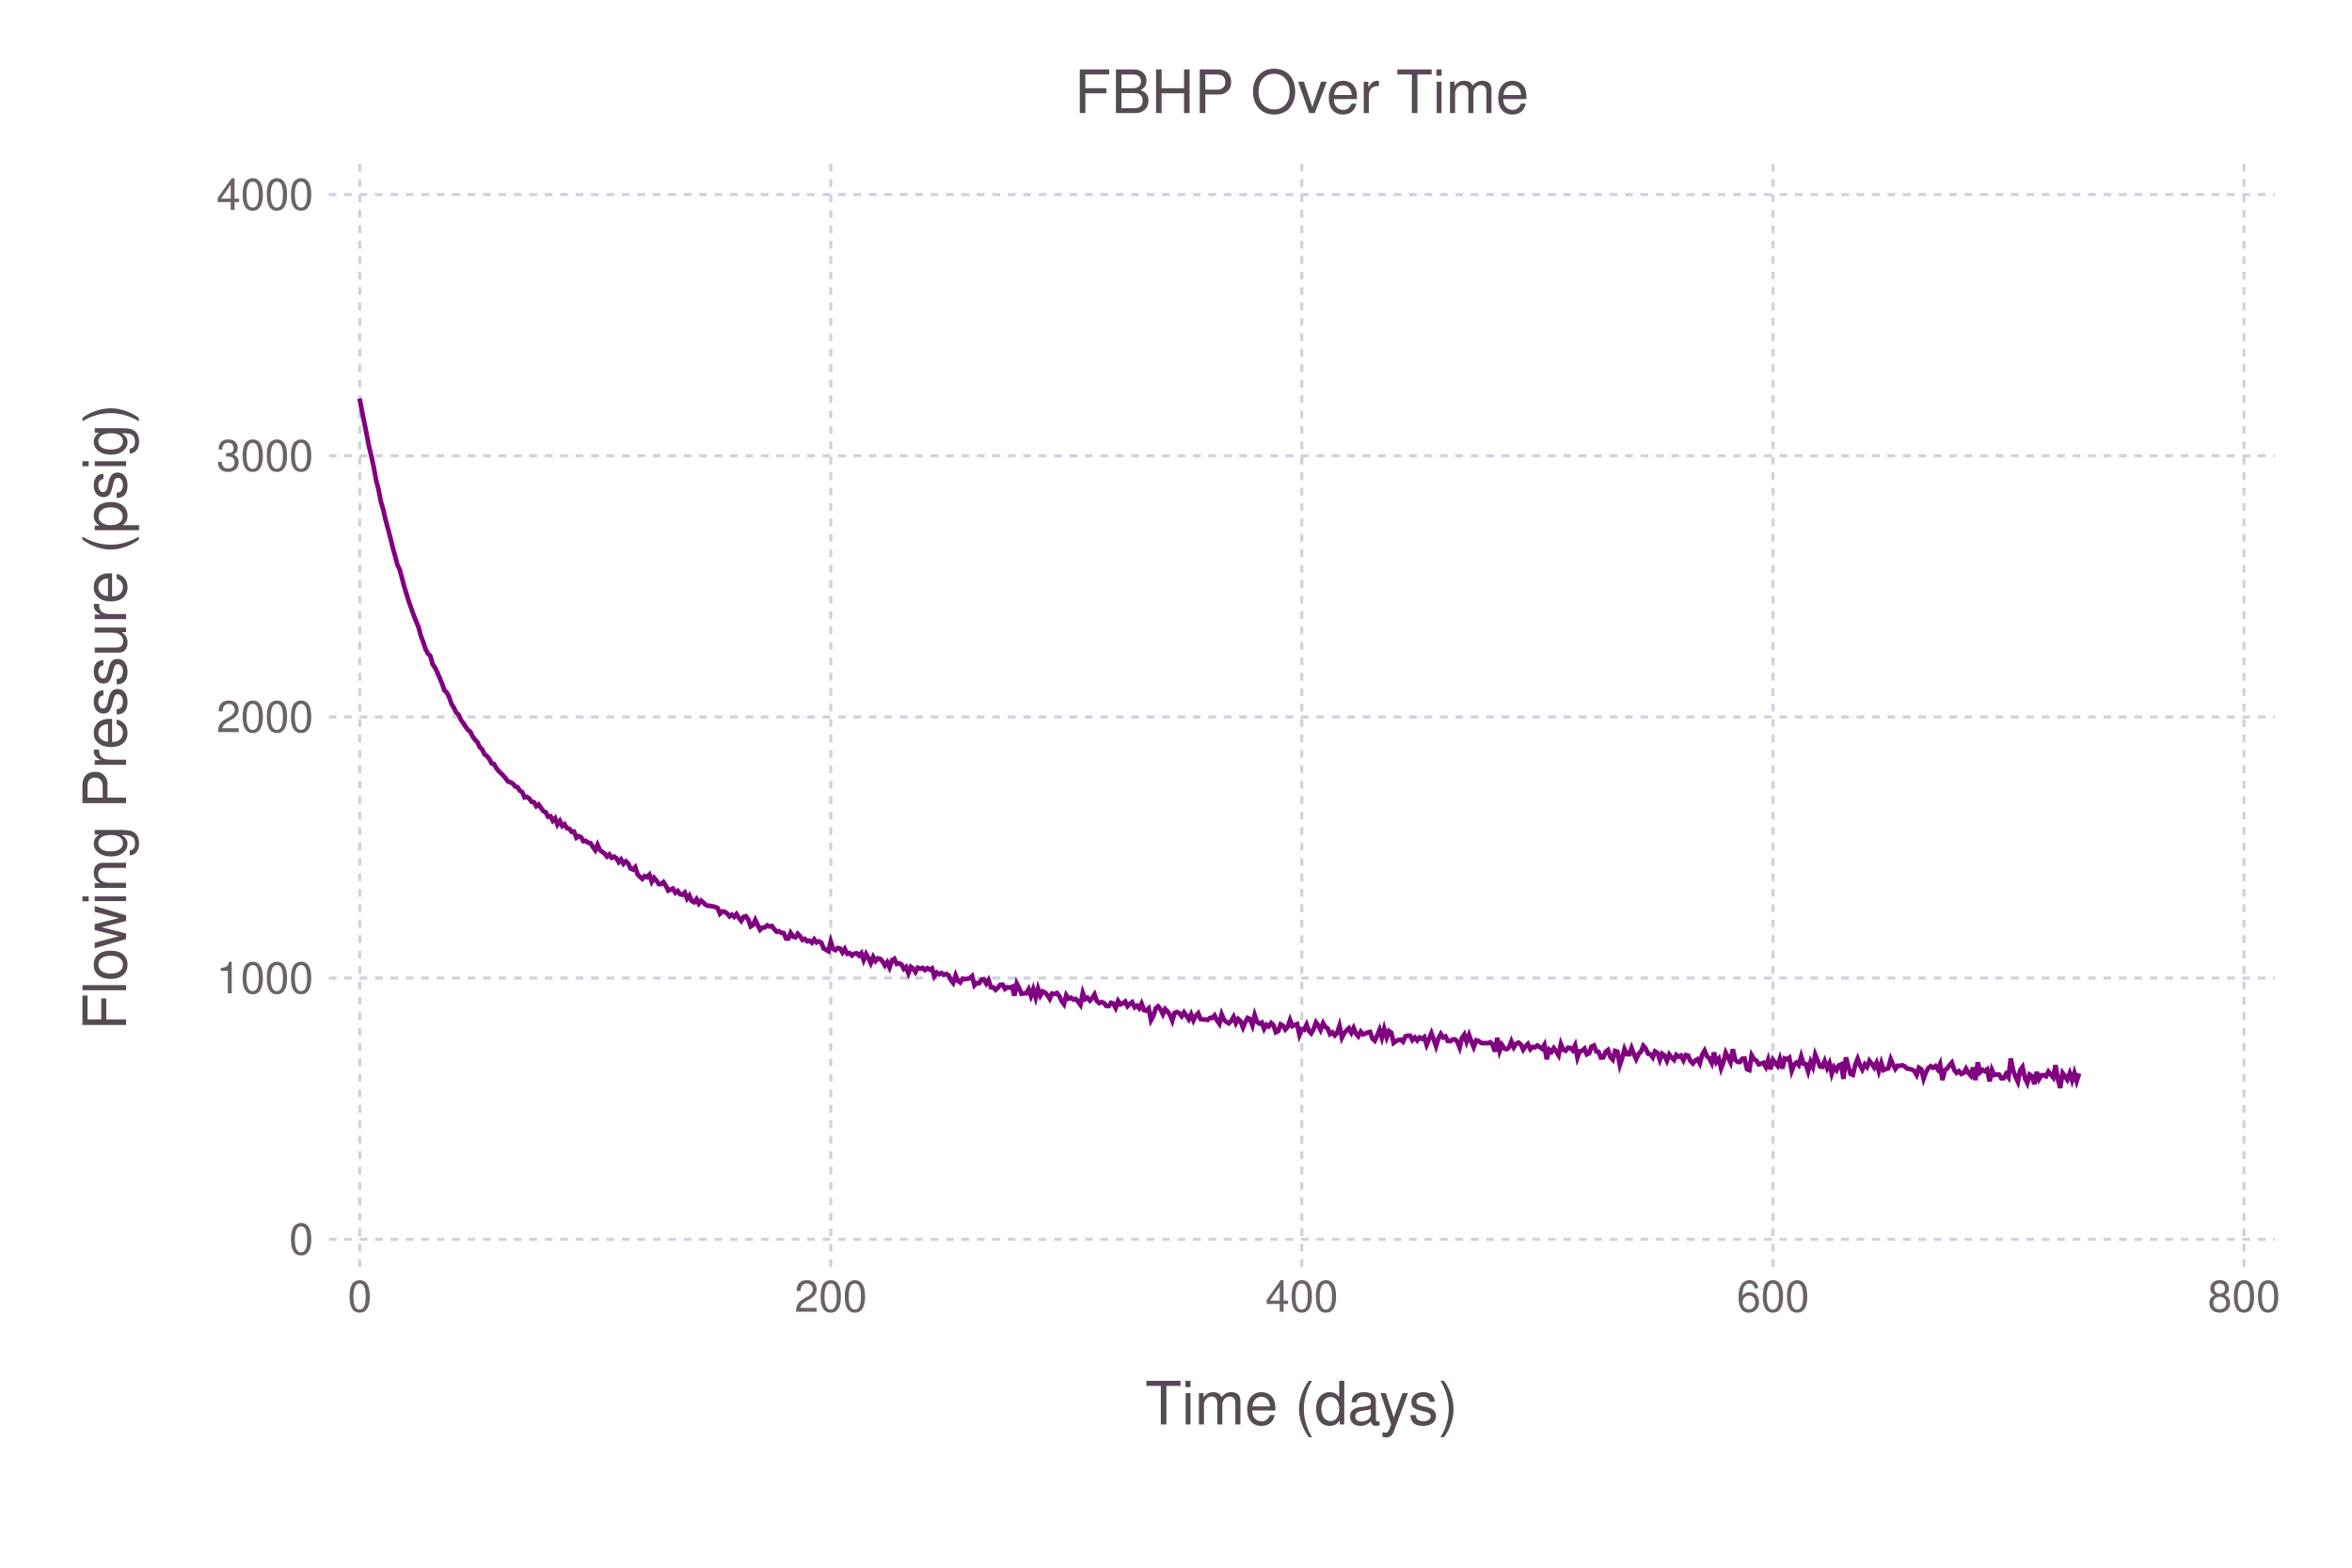
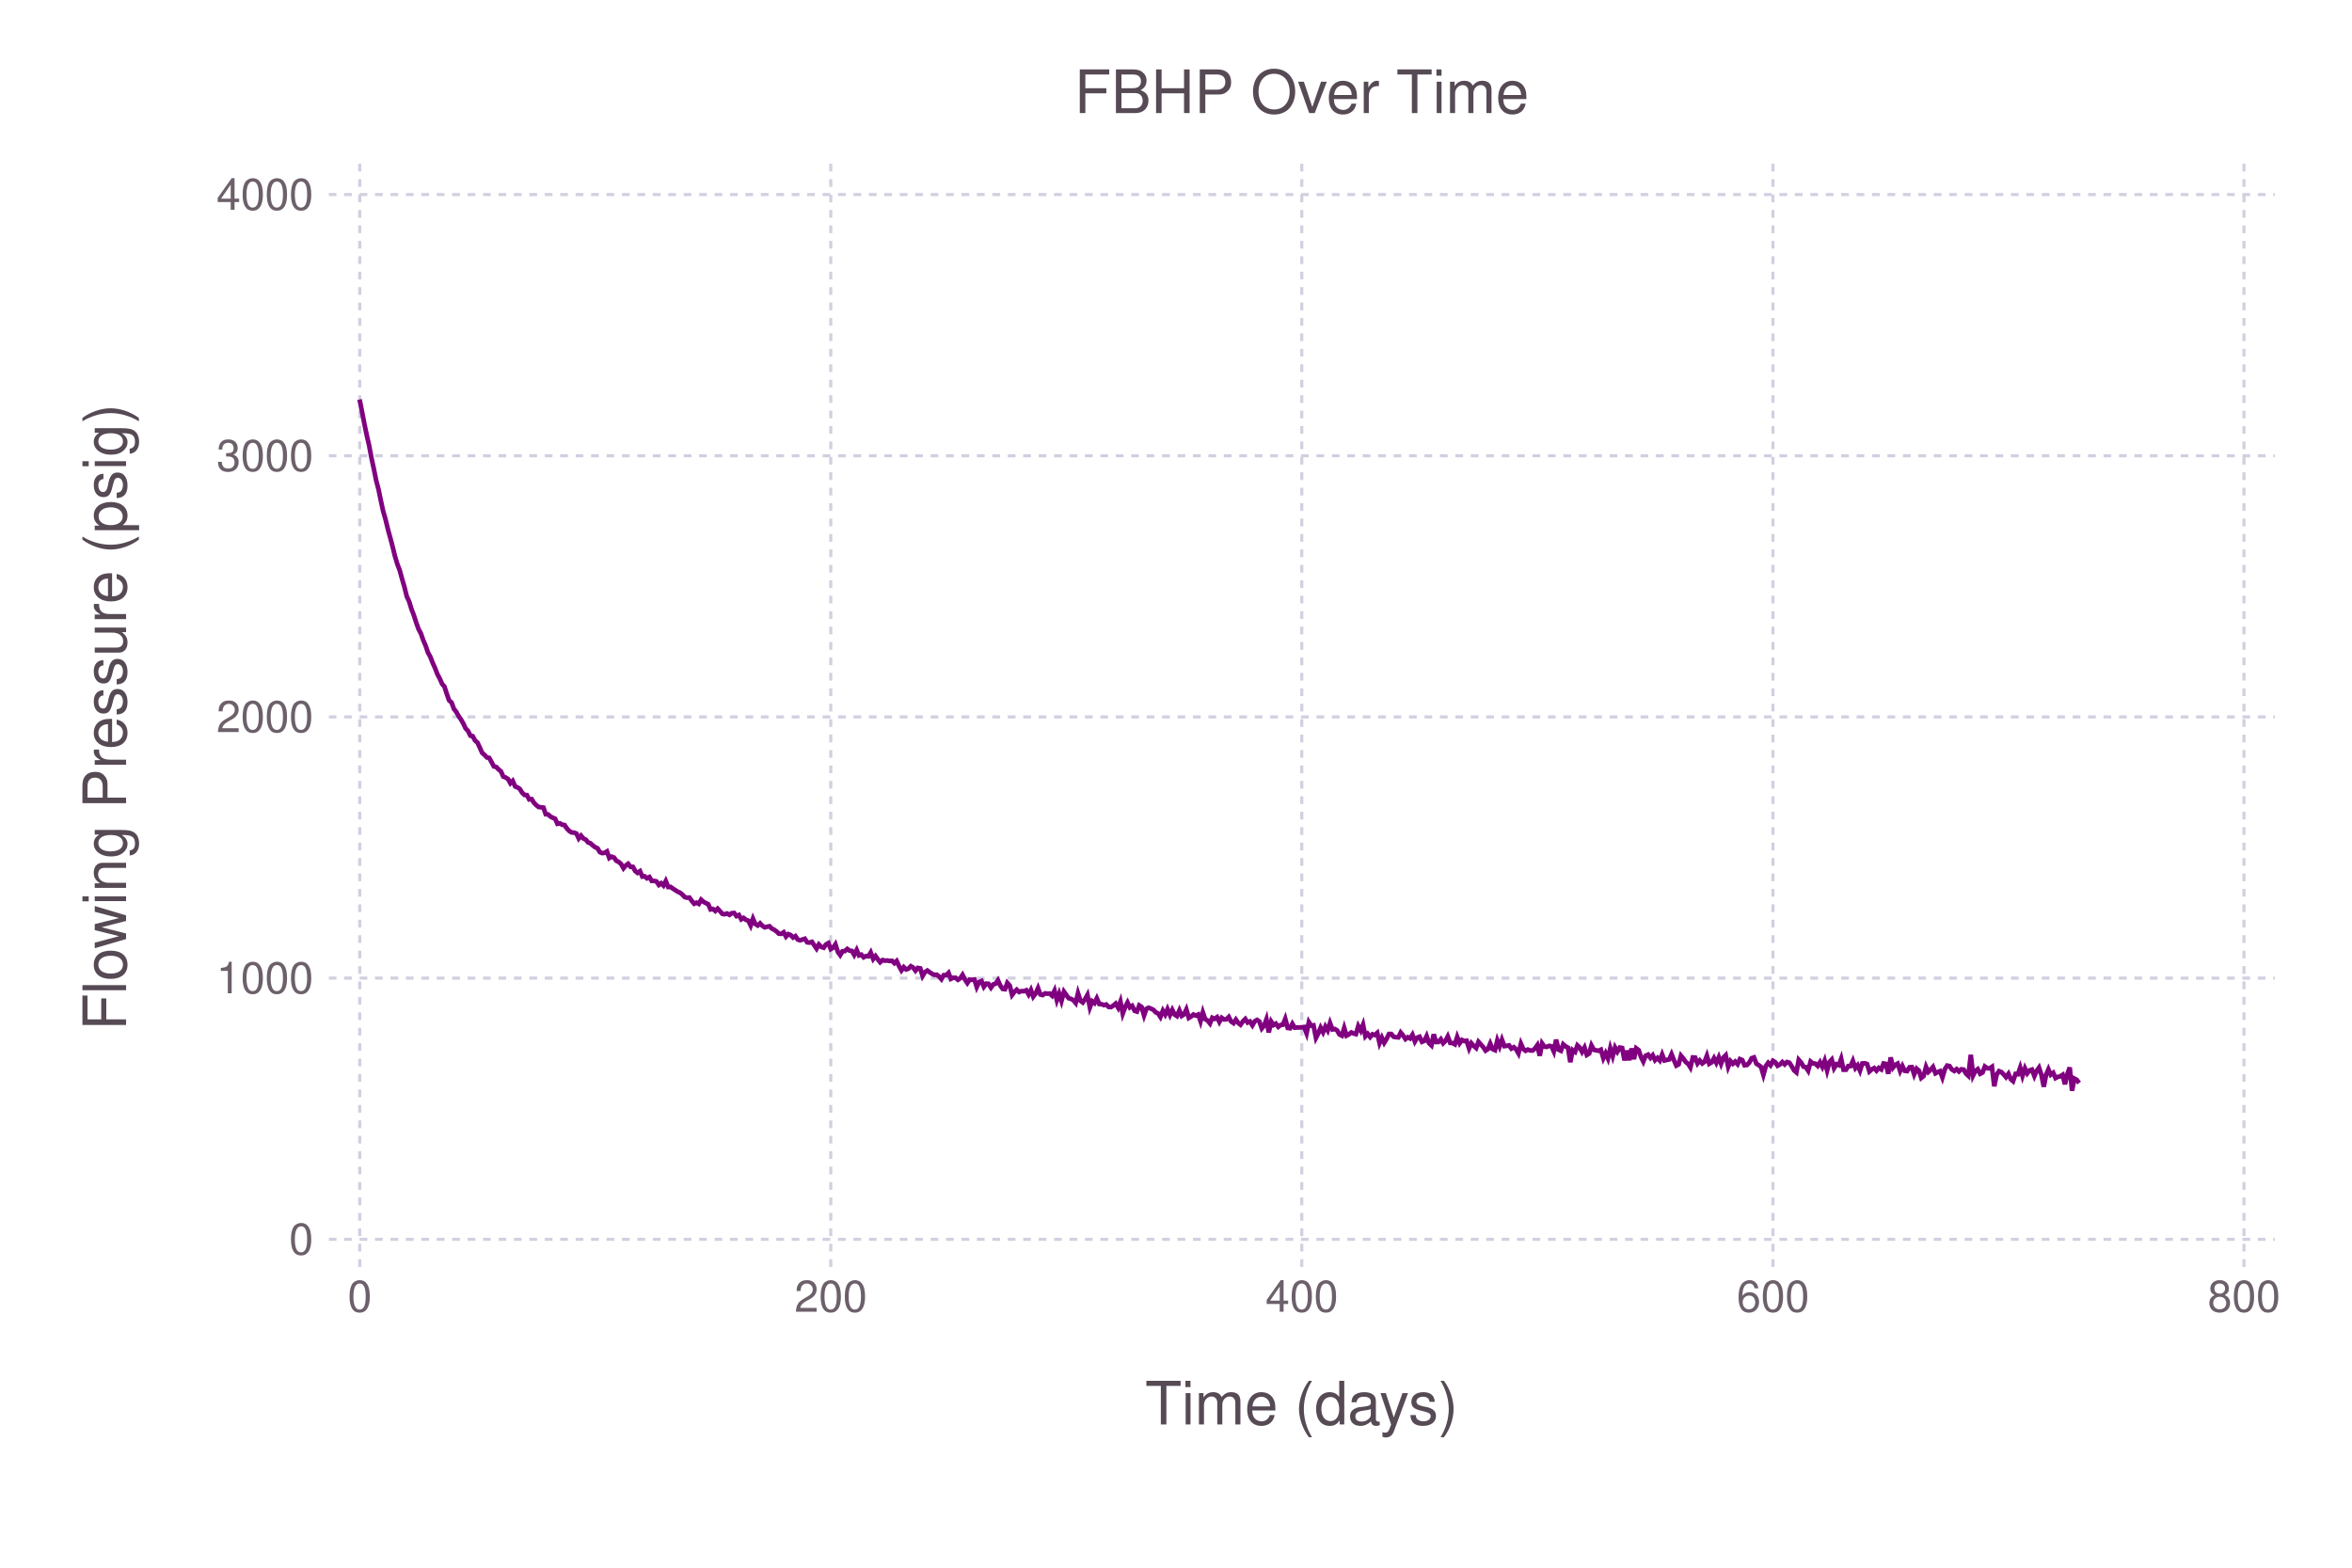
<svg xmlns="http://www.w3.org/2000/svg" version="1.2" width="152.4mm" height="101.6mm" viewBox="0 0 152.4 101.6" stroke="none" fill="#000000" stroke-width="0.3" font-size="3.88">
  <defs>
    <marker id="arrow" markerWidth="15" markerHeight="7" refX="5" refY="3.5" orient="auto" markerUnits="strokeWidth">
      <path d="M0,0 L15,3.5 L0,7 z" stroke="context-stroke" fill="context-stroke" />
    </marker>
  </defs>
-   <g class="plotroot xscalable yscalable" id="img-ad771865-1">
-     <g font-size="3.88" font-family="'PT Sans','Helvetica Neue','Helvetica',sans-serif" fill="#564A55" stroke="#000000" stroke-opacity="0.000" id="img-ad771865-2">
+   <g class="plotroot xscalable yscalable" id="img-c7d6ffb0-1">
+     <g font-size="3.88" font-family="'PT Sans','Helvetica Neue','Helvetica',sans-serif" fill="#564A55" stroke="#000000" stroke-opacity="0.000" id="img-c7d6ffb0-2">
      <g transform="translate(84.35,89.99)">
        <g class="primitive">
          <text text-anchor="middle" dy="0.6em">Time (days)</text>
        </g>
      </g>
    </g>
-     <g class="guide xlabels" font-size="2.82" font-family="'PT Sans Caption','Helvetica Neue','Helvetica',sans-serif" fill="#6C606B" id="img-ad771865-3">
+     <g class="guide xlabels" font-size="2.82" font-family="'PT Sans Caption','Helvetica Neue','Helvetica',sans-serif" fill="#6C606B" id="img-c7d6ffb0-3">
      <g transform="translate(23.31,83.32)">
        <g class="primitive">
          <text text-anchor="middle" dy="0.6em">0</text>
        </g>
      </g>
      <g transform="translate(53.83,83.32)">
        <g class="primitive">
          <text text-anchor="middle" dy="0.6em">200</text>
        </g>
      </g>
      <g transform="translate(84.35,83.32)">
        <g class="primitive">
          <text text-anchor="middle" dy="0.6em">400</text>
        </g>
      </g>
      <g transform="translate(114.88,83.32)">
        <g class="primitive">
          <text text-anchor="middle" dy="0.6em">600</text>
        </g>
      </g>
      <g transform="translate(145.4,83.32)">
        <g class="primitive">
          <text text-anchor="middle" dy="0.6em">800</text>
        </g>
      </g>
    </g>
-     <g clip-path="url(#img-ad771865-4)">
-       <g id="img-ad771865-5">
-         <g pointer-events="visible" stroke-width="0.3" fill="#000000" fill-opacity="0.000" stroke="#000000" stroke-opacity="0.000" class="guide background" id="img-ad771865-6">
-           <g transform="translate(84.35,46.46)" id="img-ad771865-7">
+     <g clip-path="url(#img-c7d6ffb0-4)">
+       <g id="img-c7d6ffb0-5">
+         <g pointer-events="visible" stroke-width="0.3" fill="#000000" fill-opacity="0.000" stroke="#000000" stroke-opacity="0.000" class="guide background" id="img-c7d6ffb0-6">
+           <g transform="translate(84.35,46.46)" id="img-c7d6ffb0-7">
            <path d="M-63.05,-35.85 L 63.05 -35.85 63.05 35.85 -63.05 35.85 z" class="primitive" />
          </g>
        </g>
-         <g class="guide ygridlines xfixed" stroke-dasharray="0.5,0.5" stroke-width="0.2" stroke="#D0D0E0" id="img-ad771865-8">
-           <g transform="translate(84.35,80.32)" id="img-ad771865-9">
+         <g class="guide ygridlines xfixed" stroke-dasharray="0.5,0.5" stroke-width="0.2" stroke="#D0D0E0" id="img-c7d6ffb0-8">
+           <g transform="translate(84.35,80.32)" id="img-c7d6ffb0-9">
            <path fill="none" d="M-63.05,0 L 63.05 0" class="primitive" />
          </g>
-           <g transform="translate(84.35,63.39)" id="img-ad771865-10">
+           <g transform="translate(84.35,63.39)" id="img-c7d6ffb0-10">
            <path fill="none" d="M-63.05,0 L 63.05 0" class="primitive" />
          </g>
-           <g transform="translate(84.35,46.46)" id="img-ad771865-11">
+           <g transform="translate(84.35,46.46)" id="img-c7d6ffb0-11">
            <path fill="none" d="M-63.05,0 L 63.05 0" class="primitive" />
          </g>
-           <g transform="translate(84.35,29.54)" id="img-ad771865-12">
+           <g transform="translate(84.35,29.54)" id="img-c7d6ffb0-12">
            <path fill="none" d="M-63.05,0 L 63.05 0" class="primitive" />
          </g>
-           <g transform="translate(84.35,12.61)" id="img-ad771865-13">
+           <g transform="translate(84.35,12.61)" id="img-c7d6ffb0-13">
            <path fill="none" d="M-63.05,0 L 63.05 0" class="primitive" />
          </g>
        </g>
-         <g class="guide xgridlines yfixed" stroke-dasharray="0.5,0.5" stroke-width="0.2" stroke="#D0D0E0" id="img-ad771865-14">
-           <g transform="translate(23.31,46.46)" id="img-ad771865-15">
+         <g class="guide xgridlines yfixed" stroke-dasharray="0.5,0.5" stroke-width="0.2" stroke="#D0D0E0" id="img-c7d6ffb0-14">
+           <g transform="translate(23.31,46.46)" id="img-c7d6ffb0-15">
            <path fill="none" d="M0,-35.85 L 0 35.85" class="primitive" />
          </g>
-           <g transform="translate(53.83,46.46)" id="img-ad771865-16">
+           <g transform="translate(53.83,46.46)" id="img-c7d6ffb0-16">
            <path fill="none" d="M0,-35.85 L 0 35.85" class="primitive" />
          </g>
-           <g transform="translate(84.35,46.46)" id="img-ad771865-17">
+           <g transform="translate(84.35,46.46)" id="img-c7d6ffb0-17">
            <path fill="none" d="M0,-35.85 L 0 35.85" class="primitive" />
          </g>
-           <g transform="translate(114.88,46.46)" id="img-ad771865-18">
+           <g transform="translate(114.88,46.46)" id="img-c7d6ffb0-18">
            <path fill="none" d="M0,-35.85 L 0 35.85" class="primitive" />
          </g>
-           <g transform="translate(145.4,46.46)" id="img-ad771865-19">
+           <g transform="translate(145.4,46.46)" id="img-c7d6ffb0-19">
            <path fill="none" d="M0,-35.85 L 0 35.85" class="primitive" />
          </g>
        </g>
-         <g class="plotpanel" id="img-ad771865-20">
-           <g stroke-width="0.3" fill="#000000" fill-opacity="0.000" class="geometry" id="img-ad771865-21">
-             <g class="color_RGB{N0f8}(0.502,0.0,0.502)" stroke-dasharray="none" stroke="#800080" id="img-ad771865-22">
-               <g transform="translate(79.01,62.86)" id="img-ad771865-23">
-                 <path fill="none" d="M-55.71,-37.03 L -55.55 -36.18 -55.4 -35.45 -55.25 -34.71 -55.1 -33.93 -54.94 -33.26 -54.79 -32.57 -54.64 -31.74 -54.48 -31.13 -54.33 -30.34 -54.18 -29.84 -54.03 -29.18 -53.87 -28.6 -53.72 -28.02 -53.57 -27.41 -53.42 -26.87 -53.26 -26.26 -53.11 -25.94 -52.96 -25.39 -52.81 -24.81 -52.65 -24.3 -52.5 -23.82 -52.35 -23.4 -52.2 -22.98 -52.04 -22.58 -51.89 -22.21 -51.74 -21.65 -51.59 -21.26 -51.43 -20.78 -51.28 -20.5 -51.13 -20.36 -50.97 -19.79 -50.82 -19.59 -50.67 -19.27 -50.52 -18.92 -50.36 -18.54 -50.21 -18.11 -50.06 -17.98 -49.91 -17.69 -49.75 -17.23 -49.6 -16.99 -49.45 -16.68 -49.3 -16.55 -49.14 -16.2 -48.99 -16 -48.84 -15.76 -48.69 -15.56 -48.53 -15.43 -48.38 -15.12 -48.23 -14.92 -48.07 -14.75 -47.92 -14.43 -47.77 -14.3 -47.62 -13.98 -47.46 -13.86 -47.31 -13.68 -47.16 -13.39 -47.01 -13.35 -46.85 -13.08 -46.7 -12.89 -46.55 -12.75 -46.4 -12.6 -46.24 -12.41 -46.09 -12.21 -45.94 -12.17 -45.79 -12.08 -45.63 -11.89 -45.48 -11.85 -45.33 -11.62 -45.18 -11.53 -45.02 -11.18 -44.87 -11.22 -44.72 -11.11 -44.56 -10.89 -44.41 -10.87 -44.26 -10.61 -44.11 -10.72 -43.95 -10.49 -43.8 -10.29 -43.65 -10.22 -43.5 -9.93 -43.34 -9.96 -43.19 -9.67 -43.04 -9.83 -42.89 -9.42 -42.73 -9.65 -42.58 -9.33 -42.43 -9.44 -42.28 -9.19 -42.12 -9.15 -41.97 -8.95 -41.82 -8.97 -41.66 -8.57 -41.51 -8.67 -41.36 -8.6 -41.21 -8.34 -41.05 -8.36 -40.9 -8.24 -40.75 -8.22 -40.6 -7.98 -40.44 -7.76 -40.29 -8.11 -40.14 -7.77 -39.99 -7.65 -39.83 -7.54 -39.68 -7.35 -39.53 -7.48 -39.38 -7.27 -39.22 -7.34 -39.07 -7.24 -38.92 -6.99 -38.77 -7.16 -38.61 -6.88 -38.46 -7.04 -38.31 -6.9 -38.15 -6.57 -38 -6.51 -37.85 -6.66 -37.7 -6.2 -37.54 -6.03 -37.39 -5.9 -37.24 -6.08 -37.09 -6.01 -36.93 -6.17 -36.78 -5.72 -36.63 -5.97 -36.48 -5.79 -36.32 -5.56 -36.17 -5.56 -36.02 -5.69 -35.87 -5.46 -35.71 -5.14 -35.56 -5.21 -35.41 -5.27 -35.25 -5 -35.1 -5.12 -34.95 -4.91 -34.8 -4.87 -34.64 -5.01 -34.49 -4.62 -34.34 -4.82 -34.19 -4.47 -34.03 -4.39 -33.88 -4.59 -33.73 -4.3 -33.58 -4.49 -33.42 -4.35 -33.27 -4.21 -33.12 -4.15 -32.97 -4.15 -32.81 -4.11 -32.66 -4.08 -32.51 -4.01 -32.36 -3.64 -32.2 -3.79 -32.05 -3.77 -31.9 -3.66 -31.74 -3.47 -31.59 -3.58 -31.44 -3.44 -31.29 -3.62 -31.13 -3.37 -30.98 -3.18 -30.83 -3.44 -30.68 -3.48 -30.52 -3.26 -30.37 -2.82 -30.22 -2.91 -30.07 -3.24 -29.91 -2.91 -29.76 -2.6 -29.61 -2.74 -29.46 -2.75 -29.3 -2.89 -29.15 -2.81 -29 -2.85 -28.84 -2.64 -28.69 -2.48 -28.54 -2.51 -28.39 -2.41 -28.23 -2.39 -28.08 -2.04 -27.93 -2.03 -27.78 -2.4 -27.62 -2.16 -27.47 -2.12 -27.32 -2.34 -27.17 -2.19 -27.01 -1.94 -26.86 -2.01 -26.71 -1.86 -26.56 -1.9 -26.4 -1.76 -26.25 -1.98 -26.1 -1.78 -25.95 -1.85 -25.79 -1.76 -25.64 -1.39 -25.49 -1.31 -25.33 -1.22 -25.18 -1.84 -25.03 -1.37 -24.88 -1.28 -24.72 -1.42 -24.57 -1.38 -24.42 -1.13 -24.27 -1.36 -24.11 -1.05 -23.96 -1.09 -23.81 -0.94 -23.66 -1.05 -23.5 -1.08 -23.35 -0.93 -23.2 -1.09 -23.05 -0.64 -22.89 -1.03 -22.74 -0.77 -22.59 -0.44 -22.43 -0.84 -22.28 -0.58 -22.13 -0.75 -21.98 -0.72 -21.82 -0.54 -21.67 -0.29 -21.52 -0.5 -21.37 -0.16 -21.21 -0.63 -21.06 -0.72 -20.91 -0.39 -20.76 -0.43 -20.6 -0.36 -20.45 -0.07 -20.3 -0.19 -20.15 0.22 -19.99 -0.2 -19.84 -0.09 -19.69 0.14 -19.54 -0.14 -19.38 -0.08 -19.23 -0.13 -19.08 0.01 -18.92 -0.11 -18.77 -0.02 -18.62 -0.1 -18.47 0.41 -18.31 0.17 -18.16 0.28 -18.01 0.2 -17.86 0.32 -17.7 0.26 -17.55 0.34 -17.4 0.65 -17.25 0.84 -17.09 0.35 -16.94 0.7 -16.79 0.81 -16.64 0.57 -16.48 0.6 -16.33 0.58 -16.18 0.54 -16.02 0.4 -15.87 1 -15.72 0.85 -15.57 0.86 -15.41 0.63 -15.26 0.61 -15.11 0.88 -14.96 0.65 -14.8 1.13 -14.65 1.13 -14.5 1.29 -14.35 1.15 -14.19 0.96 -14.04 0.96 -13.89 1.23 -13.74 1.12 -13.58 1.15 -13.43 1.09 -13.28 1.67 -13.13 0.88 -12.97 1.19 -12.82 1.55 -12.67 1.52 -12.51 1.51 -12.36 1.25 -12.21 1.68 -12.06 1.25 -11.9 1.8 -11.75 1.21 -11.6 1.66 -11.45 1.39 -11.29 1.47 -11.14 1.64 -10.99 1.87 -10.84 1.53 -10.68 1.56 -10.53 1.5 -10.38 1.68 -10.23 2 -10.07 2.22 -9.92 1.64 -9.77 1.86 -9.61 1.8 -9.46 1.92 -9.31 1.88 -9.16 2.04 -9 2.26 -8.85 1.49 -8.7 1.89 -8.55 1.8 -8.39 1.99 -8.24 1.83 -8.09 1.59 -7.94 2.01 -7.78 2.15 -7.63 2.08 -7.48 2.14 -7.33 2.33 -7.17 2.34 -7.02 2.13 -6.87 2.18 -6.72 2.46 -6.56 2.01 -6.41 2.23 -6.26 2.17 -6.1 2.05 -5.95 2.35 -5.8 2.2 -5.65 2.09 -5.49 2.42 -5.34 2.32 -5.19 2.49 -5.04 2.18 -4.88 2.61 -4.73 2.64 -4.58 2.5 -4.43 3.26 -4.27 2.97 -4.12 2.48 -3.97 2.36 -3.82 2.54 -3.66 2.87 -3.51 2.54 -3.36 2.69 -3.2 2.92 -3.05 3.29 -2.9 2.79 -2.75 2.73 -2.59 2.81 -2.44 3 -2.29 2.75 -2.14 2.96 -1.98 3.2 -1.83 2.88 -1.68 3.27 -1.53 2.98 -1.37 2.81 -1.22 3.18 -1.07 3.21 -0.92 3.21 -0.76 3.24 -0.61 3.11 -0.46 3.11 -0.31 2.95 -0.15 3.28 0 3.49 0.15 2.88 0.31 3.25 0.46 3.37 0.61 3.46 0.76 3.31 0.92 3.04 1.07 3.45 1.22 3.18 1.37 3.32 1.53 3.73 1.68 3.39 1.83 3.11 1.98 3.18 2.14 3.59 2.29 2.93 2.44 3.36 2.59 3.48 2.75 3.41 2.9 3.82 3.05 3.56 3.2 3.66 3.36 3.44 3.51 3.59 3.66 4.04 3.82 3.96 3.97 3.53 4.12 3.61 4.27 3.86 4.43 3.69 4.58 3.25 4.73 3.64 4.88 3.57 5.04 3.51 5.19 4.21 5.34 3.84 5.49 3.88 5.65 3.54 5.8 3.95 5.95 4.11 6.1 3.85 6.26 3.4 6.41 3.6 6.56 3.89 6.72 3.45 6.87 3.7 7.02 3.8 7.17 4.16 7.33 4.05 7.48 4.24 7.63 4.08 7.78 3.62 7.94 4.39 8.09 4.09 8.24 3.93 8.39 3.78 8.55 4.07 8.7 3.76 8.85 4.12 9 4.3 9.16 4 9.31 4.18 9.46 4.12 9.61 4.06 9.77 4.02 9.92 4.46 10.07 4.59 10.23 4.24 10.38 3.88 10.53 4.39 10.68 3.82 10.84 4.37 10.99 3.96 11.14 4.07 11.29 4.73 11.45 4.61 11.6 4.54 11.75 4.52 11.9 4.65 12.06 4.3 12.21 4.26 12.36 4.26 12.51 4.55 12.67 4.38 12.82 4.57 12.97 4.38 13.13 4.47 13.28 4.35 13.43 4.85 13.58 4.49 13.74 4.1 13.89 4.51 14.04 4.95 14.19 4.45 14.35 4.15 14.5 4.38 14.65 4.31 14.8 4.6 14.96 4.62 15.11 4.51 15.26 4.5 15.41 4.63 15.57 5.03 15.72 4.41 15.87 4.19 16.02 4.66 16.18 4.22 16.33 4.64 16.48 5 16.64 4.56 16.79 4.6 16.94 4.72 17.09 4.75 17.25 4.74 17.4 4.75 17.55 4.69 17.7 4.83 17.86 5.29 18.01 4.4 18.16 5.25 18.31 4.85 18.47 5.09 18.62 5.14 18.77 5.02 18.92 4.63 19.08 5.02 19.23 4.79 19.38 4.71 19.54 4.84 19.69 5.17 19.84 4.95 19.99 4.8 20.15 5.14 20.3 4.99 20.45 5.02 20.6 4.9 20.76 5 20.91 5.11 21.06 4.86 21.21 5.79 21.37 5.17 21.52 5.31 21.67 5.07 21.82 5.27 21.98 5.53 22.13 4.81 22.28 5.17 22.43 5.24 22.59 5.04 22.74 5.06 22.89 5.21 23.05 4.89 23.2 5.68 23.35 5.27 23.5 5.24 23.66 5.1 23.81 5.47 23.96 5.4 24.11 4.97 24.27 4.9 24.42 5.28 24.57 5.31 24.72 5.68 24.88 5.67 25.03 5.31 25.18 5.19 25.33 5.63 25.49 5.81 25.64 5.25 25.79 5.3 25.95 6.16 26.1 5.71 26.25 5.13 26.4 5.46 26.56 5.47 26.71 5.06 26.86 5.46 27.01 5.78 27.17 5.43 27.32 5.3 27.47 4.92 27.62 5.09 27.78 5.43 27.93 5.47 28.08 5.67 28.23 5.28 28.39 5.38 28.54 5.83 28.69 5.43 28.84 5.55 29 5.89 29.15 5.48 29.3 5.67 29.46 5.83 29.61 5.51 29.76 5.63 29.91 5.55 30.07 5.86 30.22 5.52 30.37 5.55 30.52 5.89 30.68 6.06 30.83 5.87 30.98 5.79 31.13 6.06 31.29 5.49 31.44 5.23 31.59 5.59 31.74 5.72 31.9 6.03 32.05 5.35 32.2 5.97 32.36 5.76 32.51 6.38 32.66 5.97 32.81 5.37 32.97 5.68 33.12 5.99 33.27 5.14 33.42 5.82 33.58 5.96 33.73 5.97 33.88 5.76 34.03 5.74 34.19 6.43 34.34 6.49 34.49 5.53 34.64 5.78 34.8 5.88 34.95 6.12 35.1 6.08 35.25 6.02 35.41 6.29 35.56 5.83 35.71 6.44 35.87 5.83 36.02 6.04 36.17 6.22 36.32 5.77 36.48 6.39 36.63 5.74 36.78 5.79 36.93 5.69 37.09 6.53 37.24 6.13 37.39 6.01 37.54 6.17 37.7 5.6 37.85 6.08 38 6.1 38.15 6.58 38.31 5.96 38.46 6.29 38.61 5.49 38.77 5.87 38.92 6.26 39.07 6.28 39.22 5.91 39.38 6.36 39.53 6.05 39.68 6.73 39.83 6.29 39.99 6.5 40.14 6.19 40.29 6.12 40.44 7.06 40.6 5.67 40.75 6.25 40.9 6.74 41.05 6.8 41.21 6.13 41.36 5.76 41.51 6.18 41.66 6.46 41.82 6.12 41.97 6.29 42.12 5.89 42.28 6.09 42.43 6.32 42.58 6.02 42.73 6.56 42.89 6.03 43.04 6.49 43.19 6.42 43.34 6.38 43.5 5.79 43.65 6.14 43.8 6.42 43.95 6.21 44.11 6.21 44.26 6.18 44.41 6.25 44.56 6.39 44.72 6.42 44.87 6.46 45.02 6.54 45.18 6.81 45.33 6.34 45.48 6.44 45.63 7.05 45.79 6.62 45.94 6.36 46.09 6.24 46.24 6.34 46.4 6.23 46.55 6.45 46.7 6.11 46.85 7.14 47.01 6.48 47.16 6.39 47.31 6.18 47.46 6.01 47.62 6.49 47.77 6.67 47.92 6.56 48.07 6.74 48.23 6.67 48.38 6.4 48.53 6.67 48.69 6.85 48.84 6.32 48.99 7.14 49.14 5.99 49.3 6.62 49.45 6.47 49.6 6.56 49.75 6.45 49.91 7.22 50.06 6.48 50.21 6.81 50.36 6.78 50.52 6.78 50.67 7.02 50.82 7.02 50.97 6.75 51.13 6.96 51.28 5.74 51.43 6.5 51.59 6.93 51.74 7.25 51.89 6.5 52.04 6.29 52.2 7.02 52.35 7.33 52.5 6.78 52.65 6.88 52.81 7.4 52.96 6.61 53.11 7.08 53.26 6.83 53.42 6.82 53.57 6.89 53.72 6.59 53.87 6.78 54.03 6.97 54.18 6.17 54.33 7.06 54.48 7.65 54.64 6.68 54.79 6.88 54.94 7.11 55.1 6.7 55.25 7.16 55.4 6.67 55.55 7.21 55.71 6.71" class="primitive" />
+         <g class="plotpanel" id="img-c7d6ffb0-20">
+           <g stroke-width="0.3" fill="#000000" fill-opacity="0.000" class="geometry" id="img-c7d6ffb0-21">
+             <g class="color_RGB{N0f8}(0.502,0.0,0.502)" stroke-dasharray="none" stroke="#800080" id="img-c7d6ffb0-22">
+               <g transform="translate(79.01,62.88)" id="img-c7d6ffb0-23">
+                 <path fill="none" d="M-55.71,-36.99 L -55.55 -36.18 -55.4 -35.41 -55.25 -34.69 -55.1 -34.04 -54.94 -33.2 -54.79 -32.51 -54.64 -31.76 -54.48 -31.15 -54.33 -30.42 -54.18 -29.74 -54.03 -29.22 -53.87 -28.56 -53.72 -28.02 -53.57 -27.45 -53.42 -26.84 -53.26 -26.31 -53.11 -25.92 -52.96 -25.37 -52.81 -24.86 -52.65 -24.22 -52.5 -23.9 -52.35 -23.41 -52.2 -23.02 -52.04 -22.53 -51.89 -22.11 -51.74 -21.83 -51.59 -21.4 -51.43 -21.03 -51.28 -20.59 -51.13 -20.32 -50.97 -19.91 -50.82 -19.58 -50.67 -19.19 -50.52 -18.91 -50.36 -18.55 -50.21 -18.38 -50.06 -17.91 -49.91 -17.49 -49.75 -17.35 -49.6 -16.94 -49.45 -16.75 -49.3 -16.48 -49.14 -16.25 -48.99 -15.99 -48.84 -15.67 -48.69 -15.52 -48.53 -15.2 -48.38 -15.17 -48.23 -14.89 -48.07 -14.75 -47.92 -14.43 -47.77 -14.09 -47.62 -13.96 -47.46 -13.79 -47.31 -13.76 -47.16 -13.49 -47.01 -13.21 -46.85 -13.17 -46.7 -13.01 -46.55 -12.89 -46.4 -12.55 -46.24 -12.49 -46.09 -12.39 -45.94 -12.12 -45.79 -12.27 -45.63 -11.91 -45.48 -11.85 -45.33 -11.75 -45.18 -11.51 -45.02 -11.36 -44.87 -11.35 -44.72 -11.07 -44.56 -11.09 -44.41 -10.85 -44.26 -10.7 -44.11 -10.58 -43.95 -10.56 -43.8 -10.54 -43.65 -10.11 -43.5 -10.1 -43.34 -9.96 -43.19 -9.88 -43.04 -9.82 -42.89 -9.49 -42.73 -9.52 -42.58 -9.43 -42.43 -9.41 -42.28 -9.19 -42.12 -9.02 -41.97 -8.93 -41.82 -8.92 -41.66 -8.86 -41.51 -8.54 -41.36 -8.72 -41.21 -8.54 -41.05 -8.46 -40.9 -8.28 -40.75 -8.23 -40.6 -8.09 -40.44 -7.97 -40.29 -7.9 -40.14 -7.65 -39.99 -7.59 -39.83 -7.61 -39.68 -7.7 -39.53 -7.27 -39.38 -7.36 -39.22 -7.3 -39.07 -7.09 -38.92 -7.02 -38.77 -6.89 -38.61 -6.61 -38.46 -6.79 -38.31 -6.9 -38.15 -6.7 -38 -6.7 -37.85 -6.43 -37.7 -6.31 -37.54 -6.42 -37.39 -6.07 -37.24 -6.09 -37.09 -5.96 -36.93 -6.04 -36.78 -5.79 -36.63 -5.79 -36.48 -5.76 -36.32 -5.53 -36.17 -5.64 -36.02 -5.49 -35.87 -5.78 -35.71 -5.39 -35.56 -5.4 -35.41 -5.29 -35.25 -5.19 -35.1 -5.09 -34.95 -5.03 -34.8 -4.91 -34.64 -4.74 -34.49 -4.7 -34.34 -4.71 -34.19 -4.5 -34.03 -4.31 -33.88 -4.38 -33.73 -4.3 -33.58 -4.57 -33.42 -4.43 -33.27 -4.35 -33.12 -4.28 -32.97 -3.94 -32.81 -3.97 -32.66 -3.84 -32.51 -3.99 -32.36 -3.83 -32.2 -3.65 -32.05 -3.63 -31.9 -3.68 -31.74 -3.59 -31.59 -3.7 -31.44 -3.71 -31.29 -3.51 -31.13 -3.58 -30.98 -3.3 -30.83 -3.39 -30.68 -3.27 -30.52 -3.21 -30.37 -2.9 -30.22 -3.34 -30.07 -3 -29.91 -2.9 -29.76 -3.04 -29.61 -2.88 -29.46 -2.78 -29.3 -2.82 -29.15 -2.85 -29 -2.7 -28.84 -2.62 -28.69 -2.51 -28.54 -2.37 -28.39 -2.36 -28.23 -2.46 -28.08 -2.18 -27.93 -2.34 -27.78 -2.28 -27.62 -2.12 -27.47 -2.21 -27.32 -1.99 -27.17 -1.94 -27.01 -1.99 -26.86 -2.04 -26.71 -1.81 -26.56 -1.79 -26.4 -1.84 -26.25 -1.62 -26.1 -1.4 -25.95 -1.67 -25.79 -1.51 -25.64 -1.46 -25.49 -1.67 -25.33 -1.76 -25.18 -1.37 -25.03 -1.46 -24.88 -1.68 -24.72 -1.19 -24.57 -0.98 -24.42 -1.23 -24.27 -1.24 -24.11 -1.38 -23.96 -1.27 -23.81 -1.25 -23.66 -0.99 -23.5 -1.31 -23.35 -0.96 -23.2 -1.01 -23.05 -0.84 -22.89 -0.92 -22.74 -0.9 -22.59 -1.15 -22.43 -0.73 -22.28 -0.92 -22.13 -0.71 -21.98 -0.52 -21.82 -0.66 -21.67 -0.62 -21.52 -0.63 -21.37 -0.6 -21.21 -0.61 -21.06 -0.46 -20.91 -0.6 -20.76 -0.28 -20.6 0.01 -20.45 -0.2 -20.3 -0.05 -20.15 -0.1 -19.99 -0.26 -19.84 -0.17 -19.69 0.03 -19.54 -0.15 -19.38 -0.12 -19.23 0.37 -19.08 0.12 -18.92 0.02 -18.77 0.13 -18.62 0.23 -18.47 0.3 -18.31 0.29 -18.16 0.41 -18.01 0.58 -17.86 0.32 -17.7 0.32 -17.55 0.17 -17.4 0.56 -17.25 0.49 -17.09 0.49 -16.94 0.62 -16.79 0.52 -16.64 0.3 -16.48 0.61 -16.33 0.83 -16.18 0.61 -16.02 0.62 -15.87 0.6 -15.72 1.09 -15.57 0.77 -15.41 0.7 -15.26 1.07 -15.11 0.87 -14.96 0.88 -14.8 1.13 -14.65 0.92 -14.5 0.87 -14.35 0.65 -14.19 1 -14.04 1.21 -13.89 1.23 -13.74 0.82 -13.58 1 -13.43 1.6 -13.28 1.4 -13.13 1.26 -12.97 1.41 -12.82 1.35 -12.67 1.36 -12.51 1.3 -12.36 1.57 -12.21 1.28 -12.06 1.71 -11.9 1.5 -11.75 1.16 -11.6 1.57 -11.45 1.61 -11.29 1.5 -11.14 1.52 -10.99 1.51 -10.84 1.65 -10.68 1.32 -10.53 1.94 -10.38 1.52 -10.23 1.99 -10.07 1.39 -9.92 1.6 -9.77 1.81 -9.61 1.86 -9.46 1.94 -9.31 2.12 -9.16 1.49 -9 1.98 -8.85 2.09 -8.7 1.87 -8.55 1.6 -8.39 2.41 -8.24 2.01 -8.09 2.13 -7.94 1.82 -7.78 2.19 -7.63 2.2 -7.48 2.26 -7.33 2.22 -7.17 2.38 -7.02 2.39 -6.87 2.29 -6.72 2.16 -6.56 2.43 -6.41 2.03 -6.26 2.81 -6.1 2.38 -5.95 2.09 -5.8 2.41 -5.65 2.31 -5.49 2.63 -5.34 2.68 -5.19 2.28 -5.04 2.38 -4.88 2.93 -4.73 2.5 -4.58 2.43 -4.43 2.49 -4.27 2.57 -4.12 2.73 -3.97 2.8 -3.82 3.03 -3.66 2.62 -3.51 2.87 -3.36 2.52 -3.2 2.9 -3.05 2.57 -2.9 2.87 -2.75 2.97 -2.59 2.6 -2.44 2.96 -2.29 2.86 -2.14 2.54 -1.98 3.09 -1.83 3 -1.68 2.87 -1.53 2.94 -1.37 2.87 -1.22 3.31 -1.07 2.73 -0.92 3.17 -0.76 3.26 -0.61 3.45 -0.46 3.08 -0.31 3.15 -0.15 3.04 0 3.35 0.15 3.08 0.31 3.19 0.46 3.18 0.61 3.03 0.76 3.32 0.92 3.43 1.07 3.2 1.22 3.41 1.37 3.53 1.53 3.31 1.68 3.16 1.83 3.39 1.98 3.32 2.14 3.57 2.29 3.31 2.44 3.22 2.59 3.32 2.75 3.77 2.9 3.59 3.05 3.18 3.2 4.03 3.36 3.33 3.51 3.55 3.66 3.46 3.82 3.67 3.97 3.55 4.12 3.53 4.27 3.15 4.43 3.74 4.58 3.76 4.73 3.47 4.88 3.72 5.04 3.71 5.19 3.71 5.34 3.7 5.49 3.68 5.65 4.09 5.8 3.36 5.95 3.59 6.1 3.57 6.26 4.38 6.41 4.09 6.56 3.72 6.72 4.02 6.87 3.65 7.02 3.9 7.17 3.42 7.33 3.84 7.48 3.81 7.63 3.9 7.78 4.16 7.94 4.24 8.09 3.74 8.24 4.24 8.39 4.16 8.55 4.03 8.7 4.1 8.85 4.14 9 3.62 9.16 3.91 9.31 3.53 9.46 4.28 9.61 4.12 9.77 4.33 9.92 4.15 10.07 4.2 10.23 4.06 10.38 4.72 10.53 4.37 10.68 4.7 10.84 4.44 10.99 4.13 11.14 4.13 11.29 4.31 11.45 4.34 11.6 4.35 11.75 4.04 11.9 4.22 12.06 4.46 12.21 4.34 12.36 4.42 12.51 4.18 12.67 4.62 12.82 4.37 12.97 4.31 13.13 4.64 13.28 4.58 13.43 4.27 13.58 4.72 13.74 4.87 13.89 4.15 14.04 4.65 14.19 4.65 14.35 4.47 14.5 4.73 14.65 4.58 14.8 4.29 14.96 4.71 15.11 4.72 15.26 4.8 15.41 4.32 15.57 4.73 15.72 4.52 15.87 4.59 16.02 4.57 16.18 5.07 16.33 4.73 16.48 4.9 16.64 5.04 16.79 4.64 16.94 4.81 17.09 4.97 17.25 5.21 17.4 5.11 17.55 4.75 17.7 5.11 17.86 5.18 18.01 4.55 18.16 4.94 18.31 4.5 18.47 4.92 18.62 4.9 18.77 4.87 18.92 5.08 19.08 4.99 19.23 5.13 19.38 5.39 19.54 4.76 19.69 5.1 19.84 5.22 19.99 5.14 20.15 5.2 20.3 5.2 20.45 5.07 20.6 4.86 20.76 5.54 20.91 4.74 21.06 4.95 21.21 4.97 21.37 4.9 21.52 4.93 21.67 5.26 21.82 4.5 21.98 5.15 22.13 5.22 22.28 4.8 22.43 4.93 22.59 5.02 22.74 5.96 22.89 5.17 23.05 5.29 23.2 4.87 23.35 5.01 23.5 5.29 23.66 5.01 23.81 5.49 23.96 5.4 24.11 4.87 24.27 5.16 24.42 5.19 24.57 5.22 24.72 5.15 24.88 5.7 25.03 5.38 25.18 5.72 25.33 5.06 25.49 5.57 25.64 5.01 25.79 5.28 25.95 5.01 26.1 5.04 26.25 5.84 26.4 5.21 26.56 5.83 26.71 5.07 26.86 5.76 27.01 5.06 27.17 5.18 27.32 5.62 27.47 5.92 27.62 5.54 27.78 5.47 27.93 5.68 28.08 5.51 28.23 5.83 28.39 5.68 28.54 5.85 28.69 5.46 28.84 5.85 29 5.81 29.15 5.78 29.3 5.44 29.46 5.84 29.61 6.18 29.76 6.1 29.91 5.54 30.07 5.73 30.22 5.95 30.37 6.06 30.52 6.3 30.68 5.65 30.83 5.66 30.98 6.04 31.13 5.85 31.29 6.04 31.44 5.93 31.59 5.54 31.74 6.06 31.9 5.97 32.05 5.7 32.2 6 32.36 5.64 32.51 6.06 32.66 5.66 32.81 5.51 32.97 6.26 33.12 5.89 33.27 6.06 33.42 5.92 33.58 6.09 33.73 5.76 33.88 5.82 34.03 6.16 34.19 6.14 34.34 5.98 34.49 5.7 34.64 5.65 34.8 6.06 34.95 6.15 35.1 6.27 35.25 6.78 35.41 6.21 35.56 6 35.71 6.16 35.87 5.87 36.02 5.96 36.17 6.19 36.32 6.11 36.48 5.95 36.63 6.1 36.78 5.95 36.93 5.99 37.09 6.23 37.24 6.49 37.39 6.62 37.54 5.81 37.7 5.99 37.85 6.25 38 6.28 38.15 6.51 38.31 5.92 38.46 6.04 38.61 6.05 38.77 6.2 38.92 5.96 39.07 6.26 39.22 5.87 39.38 6.5 39.53 5.95 39.68 5.79 39.83 6.35 39.99 6.09 40.14 6.15 40.29 5.74 40.44 6.45 40.6 6.45 40.75 6.21 40.9 6.21 41.05 5.87 41.21 6.34 41.36 6.16 41.51 6.51 41.66 6.04 41.82 6.03 41.97 6.08 42.12 6.56 42.28 6.42 42.43 6.34 42.58 6.51 42.73 6.33 42.89 6.43 43.04 6.04 43.19 6.07 43.34 6.71 43.5 5.65 43.65 6.31 43.8 6.13 43.95 6.05 44.11 6.53 44.26 6.21 44.41 6.52 44.56 6.54 44.72 6.29 44.87 6.28 45.02 6.75 45.18 6.38 45.33 6.51 45.48 6.98 45.63 6.86 45.79 6.26 45.94 6.59 46.09 6.45 46.24 6.27 46.4 6.68 46.55 6.6 46.7 6.54 46.85 6.95 47.01 6.41 47.16 6.18 47.31 6.21 47.46 6.43 47.62 6.53 47.77 6.41 47.92 6.56 48.07 6.42 48.23 6.44 48.38 6.7 48.53 6.84 48.69 5.48 48.84 6.82 48.99 6.52 49.14 6.41 49.3 6.71 49.45 6.63 49.6 6.24 49.75 6.35 49.91 6.36 50.06 6.26 50.21 7.52 50.36 6.78 50.52 6.54 50.67 6.6 50.82 6.75 50.97 6.93 51.13 6.71 51.28 7.06 51.43 7.19 51.59 6.72 51.74 6.74 51.89 6.31 52.04 6.85 52.2 6.36 52.35 6.68 52.5 6.49 52.65 6.44 52.81 6.86 52.96 6.52 53.11 6.31 53.26 6.76 53.42 7.55 53.57 6.77 53.72 6.42 53.87 6.77 54.03 6.65 54.18 6.99 54.33 6.91 54.48 6.88 54.64 6.78 54.79 7.39 54.94 6.75 55.1 6.3 55.25 7.81 55.4 7.02 55.55 7.1 55.71 7.31" class="primitive" />
              </g>
            </g>
          </g>
        </g>
      </g>
    </g>
-     <g class="guide ylabels" font-size="2.82" font-family="'PT Sans Caption','Helvetica Neue','Helvetica',sans-serif" fill="#6C606B" id="img-ad771865-24">
-       <g transform="translate(20.3,80.32)" id="img-ad771865-25">
+     <g class="guide ylabels" font-size="2.82" font-family="'PT Sans Caption','Helvetica Neue','Helvetica',sans-serif" fill="#6C606B" id="img-c7d6ffb0-24">
+       <g transform="translate(20.3,80.32)" id="img-c7d6ffb0-25">
        <g class="primitive">
          <text text-anchor="end" dy="0.35em">0</text>
        </g>
      </g>
-       <g transform="translate(20.3,63.39)" id="img-ad771865-26">
+       <g transform="translate(20.3,63.39)" id="img-c7d6ffb0-26">
        <g class="primitive">
          <text text-anchor="end" dy="0.35em">1000</text>
        </g>
      </g>
-       <g transform="translate(20.3,46.46)" id="img-ad771865-27">
+       <g transform="translate(20.3,46.46)" id="img-c7d6ffb0-27">
        <g class="primitive">
          <text text-anchor="end" dy="0.35em">2000</text>
        </g>
      </g>
-       <g transform="translate(20.3,29.54)" id="img-ad771865-28">
+       <g transform="translate(20.3,29.54)" id="img-c7d6ffb0-28">
        <g class="primitive">
          <text text-anchor="end" dy="0.35em">3000</text>
        </g>
      </g>
-       <g transform="translate(20.3,12.61)" id="img-ad771865-29">
+       <g transform="translate(20.3,12.61)" id="img-c7d6ffb0-29">
        <g class="primitive">
          <text text-anchor="end" dy="0.35em">4000</text>
        </g>
      </g>
    </g>
-     <g font-size="3.88" font-family="'PT Sans','Helvetica Neue','Helvetica',sans-serif" fill="#564A55" stroke="#000000" stroke-opacity="0.000" id="img-ad771865-30">
-       <g transform="translate(8.81,44.46)" id="img-ad771865-31">
+     <g font-size="3.88" font-family="'PT Sans','Helvetica Neue','Helvetica',sans-serif" fill="#564A55" stroke="#000000" stroke-opacity="0.000" id="img-c7d6ffb0-30">
+       <g transform="translate(8.81,44.46)" id="img-c7d6ffb0-31">
        <g class="primitive">
          <text text-anchor="middle" dy="0.35em" transform="rotate(-90,0, 2)">Flowing Pressure (psig)</text>
        </g>
      </g>
    </g>
-     <g font-size="3.88" font-family="'PT Sans','Helvetica Neue','Helvetica',sans-serif" fill="#564A55" stroke="#000000" stroke-opacity="0.000" id="img-ad771865-32">
-       <g transform="translate(84.35,5)" id="img-ad771865-33">
+     <g font-size="3.88" font-family="'PT Sans','Helvetica Neue','Helvetica',sans-serif" fill="#564A55" stroke="#000000" stroke-opacity="0.000" id="img-c7d6ffb0-32">
+       <g transform="translate(84.35,5)" id="img-c7d6ffb0-33">
        <g class="primitive">
          <text text-anchor="middle" dy="0.6em">FBHP Over Time</text>
        </g>
      </g>
    </g>
  </g>
  <defs>
-     <clipPath id="img-ad771865-4">
+     <clipPath id="img-c7d6ffb0-4">
      <path d="M21.31,10.61 L 147.4 10.61 147.4 82.32 21.31 82.32" />
    </clipPath>
  </defs>
</svg>
